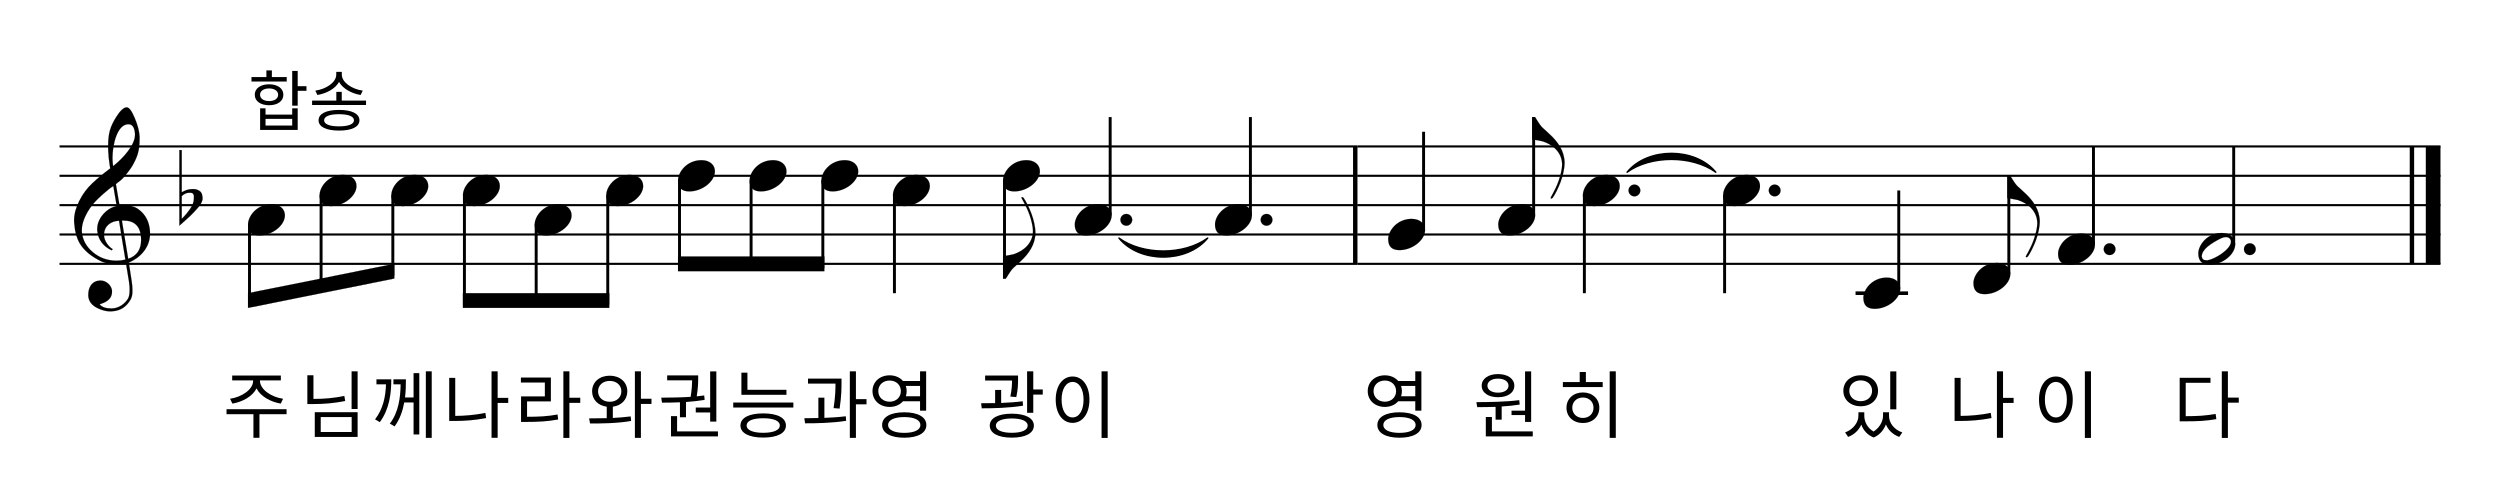
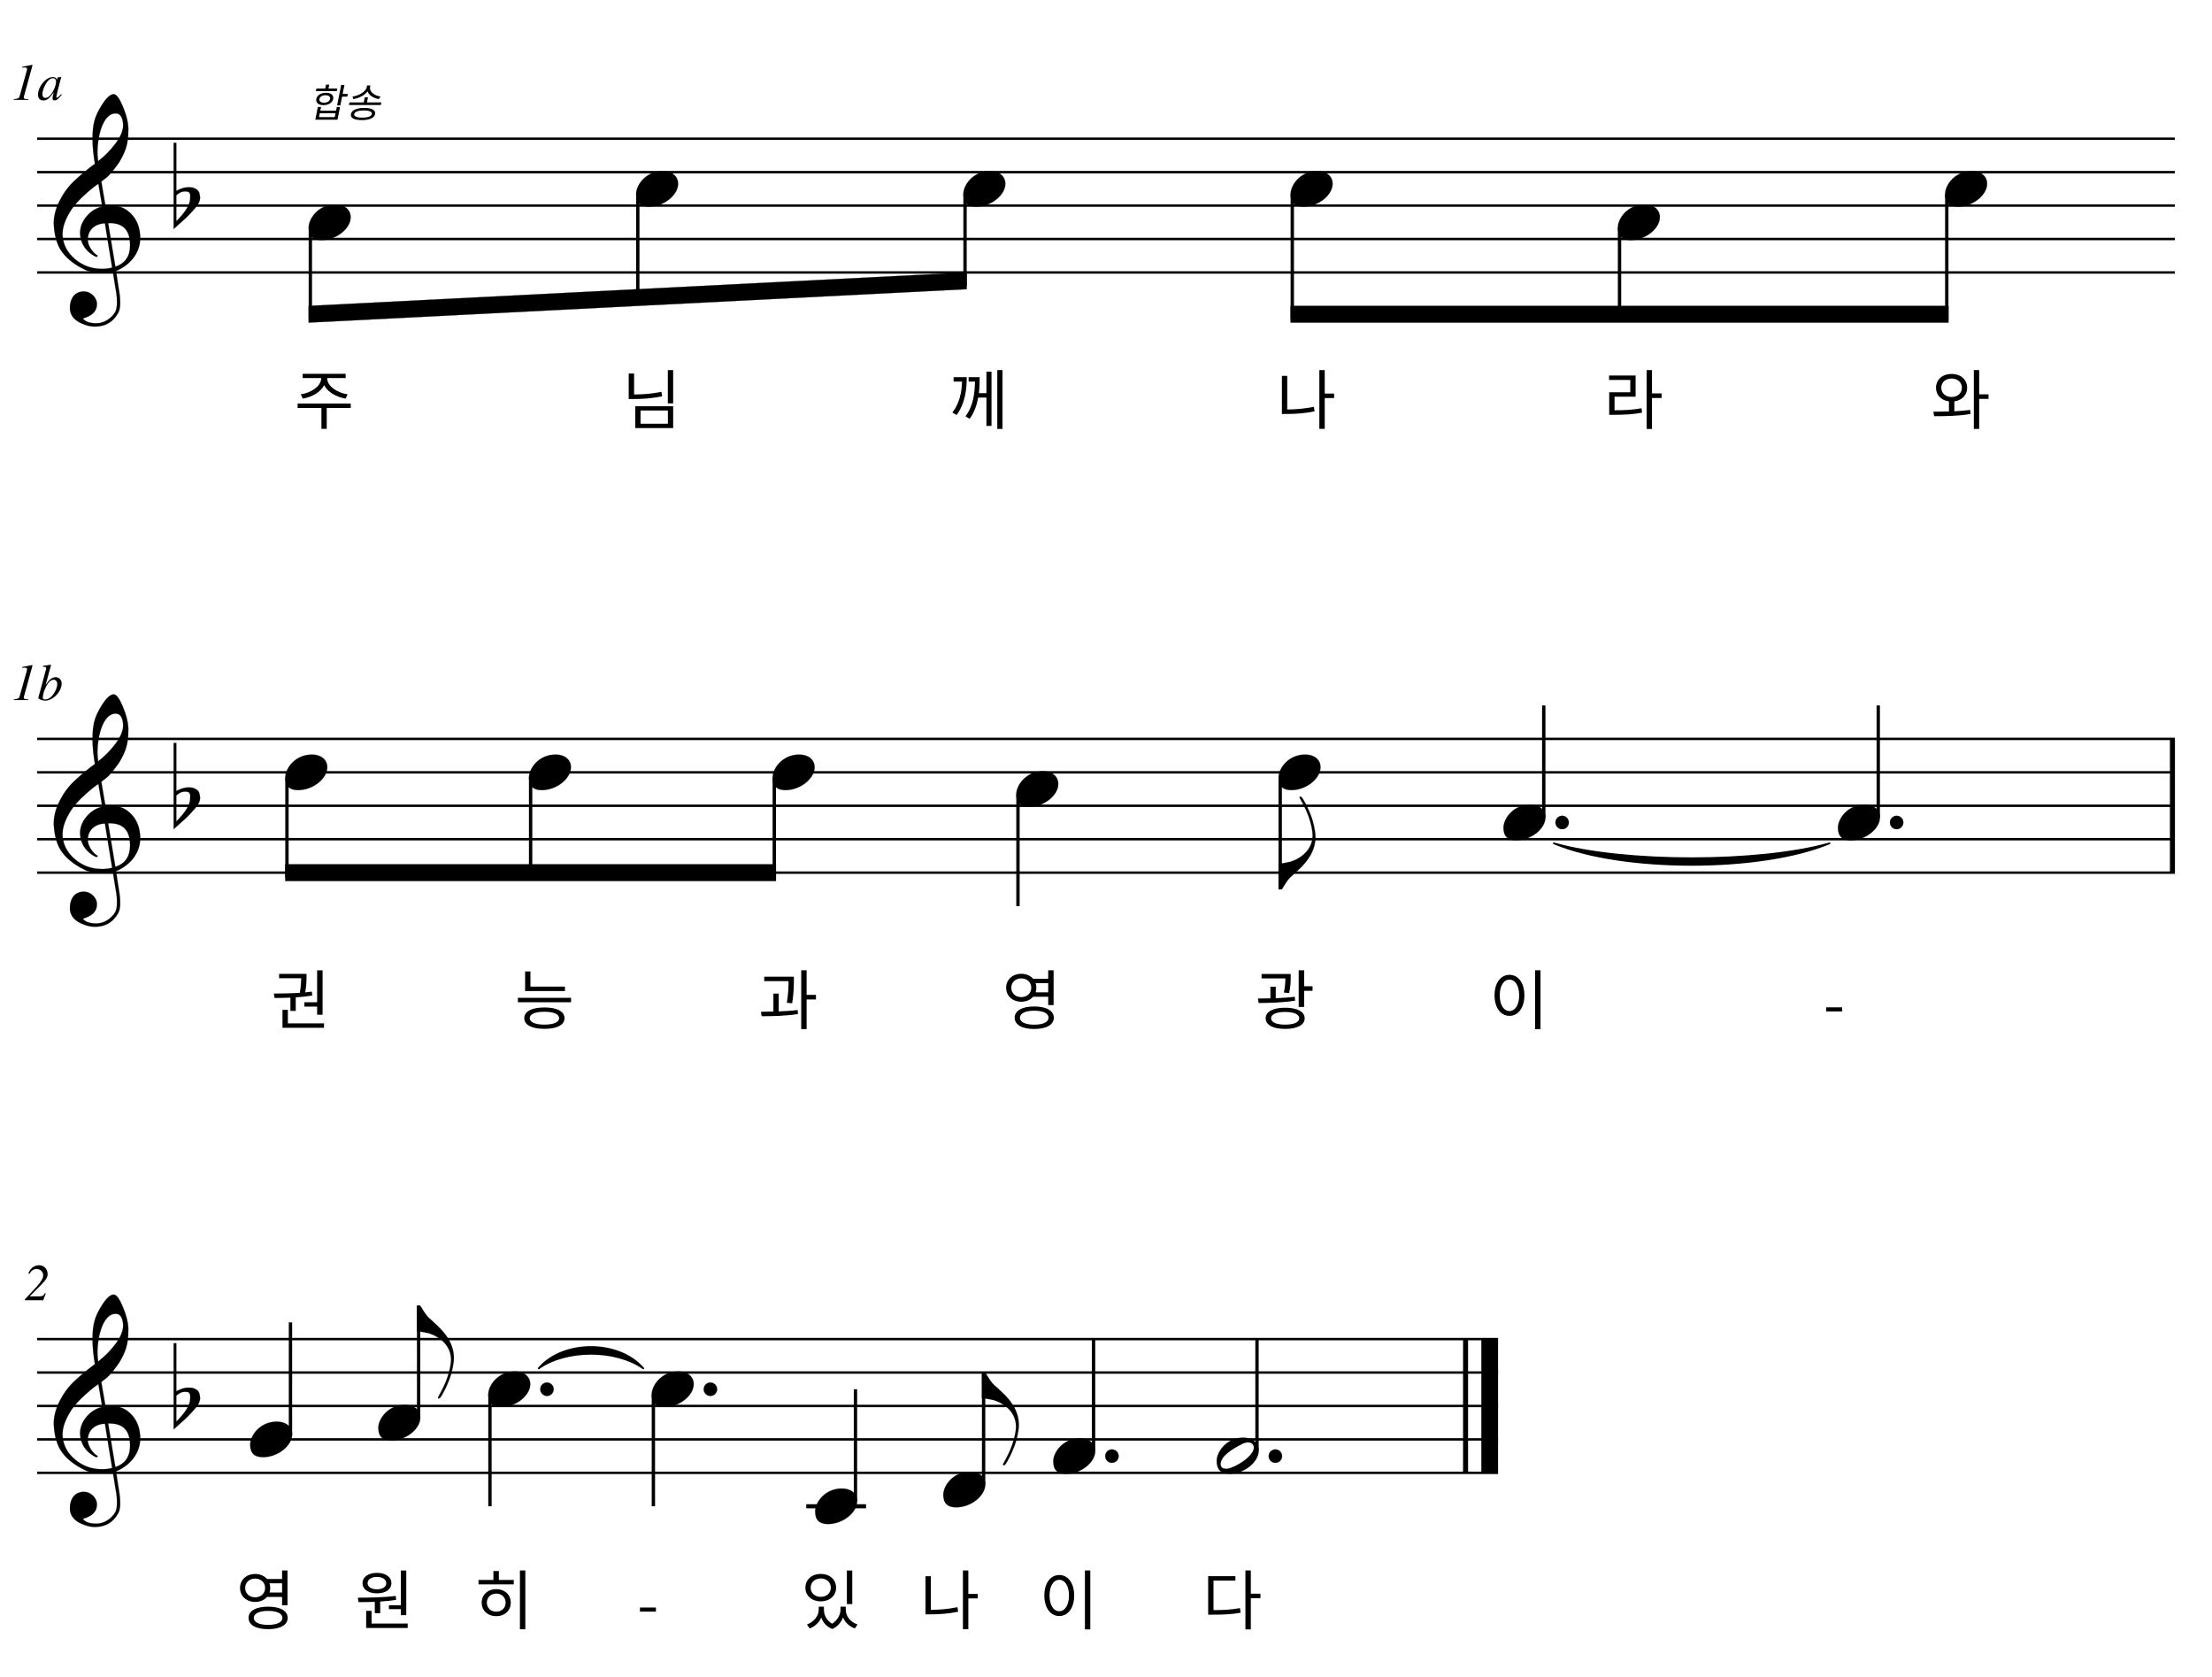
- <svg xmlns="http://www.w3.org/2000/svg" width="595.276" height="119.569" viewBox="0 0 595.276 119.569">
-   <g transform="translate(8.328598 8.328598) scale(0.6872852)">
-     <g transform="translate(0 8.503937) translate(8.503937 -0.3954642) scale(0.05649489)">
-       <g class="system">
-         <g class="section systemMilestone" />
-         <g class="section systemMilestone" />
-         <g class="measure">
-           <g class="staff">
-             <path d="M0 540 L7959 540" stroke-width="13" stroke="black" />
-             <path d="M0 720 L7959 720" stroke-width="13" stroke="black" />
-             <path d="M0 900 L7959 900" stroke-width="13" stroke="black" />
-             <path d="M0 1080 L7959 1080" stroke-width="13" stroke="black" />
-             <path d="M0 1260 L7959 1260" stroke-width="13" stroke="black" />
-             <g class="clef">
-               <g transform="translate(90, 1080) scale(0.72, 0.72)">
-                 <g>
-                   <path transform="scale(1,-1)" d="M441 -245c-23 -4 -48 -6 -76 -6c-59 0 -102 7 -130 20c-88 42 -150 93 -187 154c-26 44 -43 103 -48 176c0 6 -1 13 -1 19c0 54 15 111 45 170c29 57 65 106 110 148s96 85 153 127c-3 16 -8 46 -13 92c-4 43 -5 73 -5 89c0 117 16 172 69 257c34 54 64 82 89 82 c21 0 43 -30 69 -92s39 -115 41 -159v-15c0 -109 -21 -162 -67 -241c-13 -20 -63 -90 -98 -118c-13 -9 -25 -19 -37 -29l31 -181c8 1 18 2 28 2c58 0 102 -12 133 -35c59 -43 92 -104 98 -184c1 -7 1 -15 1 -22c0 -123 -87 -209 -181 -248c8 -57 17 -110 25 -162 c5 -31 6 -58 6 -80c0 -30 -5 -53 -14 -70c-35 -64 -88 -99 -158 -103c-5 0 -11 -1 -16 -1c-37 0 -72 10 -108 27c-50 24 -77 59 -80 105v11c0 29 7 55 20 76c18 28 45 42 79 44h6c49 0 93 -42 97 -87v-9c0 -51 -34 -86 -105 -106c17 -24 51 -36 102 -36c62 0 116 43 140 85 c9 16 13 41 13 74c0 20 -1 42 -5 67c-8 53 -18 106 -26 159zM461 939c-95 0 -135 -175 -135 -286c0 -24 2 -48 5 -71c50 39 92 82 127 128c40 53 60 100 60 140v8c-4 53 -22 81 -55 81h-2zM406 119l54 -326c73 25 110 78 110 161c0 7 0 15 -1 23c-7 95 -57 142 -151 142h-12 zM382 117c-72 -2 -128 -47 -128 -120v-7c2 -46 43 -99 75 -115c-3 -2 -7 -5 -10 -10c-70 33 -116 88 -123 172v11c0 68 44 126 88 159c23 17 49 29 78 36l-29 170c-21 -13 -52 -37 -92 -73c-50 -44 -86 -84 -109 -119c-45 -69 -67 -130 -67 -182v-13c5 -68 35 -127 93 -176 s125 -73 203 -73c25 0 50 3 75 9c-19 111 -36 221 -54 331z" stroke="black" />
-                 </g>
-               </g>
-             </g>
-             <g class="keySig">
-               <g class="keyAccid">
-                 <g transform="translate(735, 900) scale(0.72, 0.72)">
-                   <g>
-                     <path transform="scale(1,-1)" d="M20 110c32 16 54 27 93 27c26 0 35 -3 54 -13c13 -7 24 -20 27 -38l4 -25c0 -28 -16 -57 -45 -89c-23 -25 -39 -44 -65 -68l-88 -79v644h20v-359zM90 106c-32 0 -48 -10 -70 -29v-194c31 31 54 59 71 84c21 32 32 59 32 84c0 9 1 16 1 20c0 14 -3 21 -11 30l-8 3z" stroke="black" />
-                   </g>
-                 </g>
-               </g>
-             </g>
-             <g class="layer">
-               <g class="beam">
-                 <polygon points="1156,1530 2053,1350 2053,1260 1156,1440" stroke="black" />
-                 <g class="note">
-                   <g class="notehead">
-                     <g transform="translate(1156, 990) scale(0.72, 0.72)">
-                       <g>
-                         <path transform="scale(1,-1)" d="M0 -39c0 68 73 172 200 172c66 0 114 -37 114 -95c0 -84 -106 -171 -218 -171c-64 0 -96 30 -96 94z" stroke="black" />
-                       </g>
-                     </g>
-                   </g>
-                   <g class="stem">
-                     <path d="M1165 1018 L1165 1512" stroke-width="18" stroke="black" />
-                   </g>
-                   <g class="verse">
-                     <g class="syl">
-                       <text x="1066" y="2292" font-size="450.704px" font-family="Malgun" transform=" translate(-64.38968 0)">주</text>
-                     </g>
-                   </g>
-                 </g>
-                 <g class="note">
-                   <g class="notehead">
-                     <g transform="translate(1595, 810) scale(0.72, 0.72)">
-                       <g>
-                         <path transform="scale(1,-1)" d="M0 -39c0 68 73 172 200 172c66 0 114 -37 114 -95c0 -84 -106 -171 -218 -171c-64 0 -96 30 -96 94z" stroke="black" />
-                       </g>
-                     </g>
-                   </g>
-                   <g class="stem">
-                     <path d="M1604 838 L1604 1423" stroke-width="18" stroke="black" />
-                   </g>
-                   <g class="verse">
-                     <g class="syl">
-                       <text x="1505" y="2292" font-size="450.704px" font-family="Malgun" textLength="387.988" lengthAdjust="spacingAndGlyphs" transform=" translate(-33.01994 0)">님</text>
-                     </g>
-                   </g>
-                 </g>
-                 <g class="note">
-                   <g class="notehead">
-                     <g transform="translate(2035, 810) scale(0.72, 0.72)">
-                       <g>
-                         <path transform="scale(1,-1)" d="M0 -39c0 68 73 172 200 172c66 0 114 -37 114 -95c0 -84 -106 -171 -218 -171c-64 0 -96 30 -96 94z" stroke="black" />
-                       </g>
-                     </g>
-                   </g>
-                   <g class="stem">
-                     <path d="M2044 838 L2044 1332" stroke-width="18" stroke="black" />
-                   </g>
-                   <g class="verse">
-                     <g class="syl">
-                       <text x="1945" y="2292" font-size="450.704px" font-family="Malgun" textLength="387.988" lengthAdjust="spacingAndGlyphs" transform=" translate(-33.01985 0)">께</text>
-                     </g>
-                   </g>
-                 </g>
-               </g>
-               <g class="beam">
-                 <polygon points="2474,1530 3371,1530 3371,1440 2474,1440" stroke="black" />
-                 <g class="note">
-                   <g class="notehead">
-                     <g transform="translate(2474, 810) scale(0.72, 0.72)">
-                       <g>
-                         <path transform="scale(1,-1)" d="M0 -39c0 68 73 172 200 172c66 0 114 -37 114 -95c0 -84 -106 -171 -218 -171c-64 0 -96 30 -96 94z" stroke="black" />
-                       </g>
-                     </g>
-                   </g>
-                   <g class="stem">
-                     <path d="M2483 838 L2483 1512" stroke-width="18" stroke="black" />
-                   </g>
-                   <g class="verse">
-                     <g class="syl">
-                       <text x="2384" y="2292" font-size="450.704px" font-family="Malgun" textLength="387.988" lengthAdjust="spacingAndGlyphs" transform=" translate(-33.01994 0)">나</text>
-                     </g>
-                   </g>
-                 </g>
-                 <g class="note">
-                   <g class="notehead">
-                     <g transform="translate(2914, 990) scale(0.72, 0.72)">
-                       <g>
-                         <path transform="scale(1,-1)" d="M0 -39c0 68 73 172 200 172c66 0 114 -37 114 -95c0 -84 -106 -171 -218 -171c-64 0 -96 30 -96 94z" stroke="black" />
-                       </g>
-                     </g>
-                   </g>
-                   <g class="stem">
-                     <path d="M2923 1018 L2923 1512" stroke-width="18" stroke="black" />
-                   </g>
-                   <g class="verse">
-                     <g class="syl">
-                       <text x="2824" y="2292" font-size="450.704px" font-family="Malgun" textLength="387.988" lengthAdjust="spacingAndGlyphs" transform=" translate(-33.02005 0)">라</text>
-                     </g>
-                   </g>
-                 </g>
-                 <g class="note">
-                   <g class="notehead">
-                     <g transform="translate(3353, 810) scale(0.72, 0.72)">
-                       <g>
-                         <path transform="scale(1,-1)" d="M0 -39c0 68 73 172 200 172c66 0 114 -37 114 -95c0 -84 -106 -171 -218 -171c-64 0 -96 30 -96 94z" stroke="black" />
-                       </g>
-                     </g>
-                   </g>
-                   <g class="stem">
-                     <path d="M3362 838 L3362 1512" stroke-width="18" stroke="black" />
-                   </g>
-                   <g class="verse">
-                     <g class="syl">
-                       <text x="3263" y="2292" font-size="450.704px" font-family="Malgun" textLength="387.989" lengthAdjust="spacingAndGlyphs" transform=" translate(-33.02014 0)">와</text>
-                     </g>
-                   </g>
-                 </g>
-               </g>
-               <g class="beam">
-                 <polygon points="3793,1305 4690,1305 4690,1215 3793,1215" stroke="black" />
-                 <g class="note">
-                   <g class="notehead">
-                     <g transform="translate(3793, 720) scale(0.72, 0.72)">
-                       <g>
-                         <path transform="scale(1,-1)" d="M0 -39c0 68 73 172 200 172c66 0 114 -37 114 -95c0 -84 -106 -171 -218 -171c-64 0 -96 30 -96 94z" stroke="black" />
-                       </g>
-                     </g>
-                   </g>
-                   <g class="stem">
-                     <path d="M3802 748 L3802 1287" stroke-width="18" stroke="black" />
-                   </g>
-                   <g class="verse">
-                     <g class="syl">
-                       <text x="3703" y="2292" font-size="450.704px" font-family="Malgun" textLength="387.988" lengthAdjust="spacingAndGlyphs" transform=" translate(-33.01974 0)">권</text>
-                     </g>
-                   </g>
-                 </g>
-                 <g class="note">
-                   <g class="notehead">
-                     <g transform="translate(4232, 720) scale(0.72, 0.72)">
-                       <g>
-                         <path transform="scale(1,-1)" d="M0 -39c0 68 73 172 200 172c66 0 114 -37 114 -95c0 -84 -106 -171 -218 -171c-64 0 -96 30 -96 94z" stroke="black" />
-                       </g>
-                     </g>
-                   </g>
-                   <g class="stem">
-                     <path d="M4241 748 L4241 1287" stroke-width="18" stroke="black" />
-                   </g>
-                   <g class="verse">
-                     <g class="syl">
-                       <text x="4142" y="2292" font-size="450.704px" font-family="Malgun" textLength="387.989" lengthAdjust="spacingAndGlyphs" transform=" translate(-33.02034 0)">능</text>
-                     </g>
-                   </g>
-                 </g>
-                 <g class="note">
-                   <g class="notehead">
-                     <g transform="translate(4672, 720) scale(0.72, 0.72)">
-                       <g>
-                         <path transform="scale(1,-1)" d="M0 -39c0 68 73 172 200 172c66 0 114 -37 114 -95c0 -84 -106 -171 -218 -171c-64 0 -96 30 -96 94z" stroke="black" />
-                       </g>
-                     </g>
-                   </g>
-                   <g class="stem">
-                     <path d="M4681 748 L4681 1287" stroke-width="18" stroke="black" />
-                   </g>
-                   <g class="verse">
-                     <g class="syl">
-                       <text x="4582" y="2292" font-size="450.704px" font-family="Malgun" textLength="387.989" lengthAdjust="spacingAndGlyphs" transform=" translate(-33.02014 0)">과</text>
-                     </g>
-                   </g>
-                 </g>
-               </g>
-               <g class="note">
-                 <g class="notehead">
-                   <g transform="translate(5111, 810) scale(0.72, 0.72)">
-                     <g>
-                       <path transform="scale(1,-1)" d="M0 -39c0 68 73 172 200 172c66 0 114 -37 114 -95c0 -84 -106 -171 -218 -171c-64 0 -96 30 -96 94z" stroke="black" />
-                     </g>
-                   </g>
-                 </g>
-                 <g class="stem">
-                   <path d="M5120 838 L5120 1440" stroke-width="18" stroke="black" />
-                 </g>
-                 <g class="verse">
-                   <g class="syl">
-                     <text x="5021" y="2292" font-size="450.704px" font-family="Malgun" transform=" translate(-64.38968 0)">영</text>
-                   </g>
-                 </g>
-               </g>
-               <g class="note">
-                 <g class="notehead">
-                   <g transform="translate(5786, 720) scale(0.72, 0.72)">
-                     <g>
-                       <path transform="scale(1,-1)" d="M0 -39c0 68 73 172 200 172c66 0 114 -37 114 -95c0 -84 -106 -171 -218 -171c-64 0 -96 30 -96 94z" stroke="black" />
-                     </g>
-                   </g>
-                 </g>
-                 <g class="stem">
-                   <path d="M5795 748 L5795 1350" stroke-width="18" stroke="black" />
-                   <g class="flag">
-                     <g transform="translate(5786, 1350) scale(0.72, 0.72)">
-                       <g>
-                         <path transform="scale(1,-1)" d="M179 646c-4 8 -17 30 -18 33l-4 10c0 3 2 5 5 5s7 -2 13 -7c23 -33 46 -81 66 -132c22 -57 35 -125 35 -163c0 -104 -60 -183 -122 -241c-63 -59 -57 -53 -61 -56c-38 -34 -63 -95 -71 -95h-22v190c40 7 69 11 87 16c88 27 168 95 168 200c0 30 -12 89 -30 138 c-17 47 -31 73 -46 102z" stroke="black" />
-                       </g>
-                     </g>
-                   </g>
-                 </g>
-                 <g class="verse">
-                   <g class="syl">
-                     <text x="5696" y="2292" font-size="450.704px" font-family="Malgun" transform=" translate(-64.38968 0)">광</text>
-                   </g>
-                 </g>
-               </g>
-               <g class="note">
-                 <g class="notehead">
-                   <g transform="translate(6226, 990) scale(0.72, 0.72)">
-                     <g>
-                       <path transform="scale(1,-1)" d="M0 -39c0 68 73 172 200 172c66 0 114 -37 114 -95c0 -84 -106 -171 -218 -171c-64 0 -96 30 -96 94z" stroke="black" />
-                     </g>
-                   </g>
-                 </g>
-                 <g class="dots">
-                   <ellipse cx="6542" cy="990" rx="36" ry="36" stroke="black" />
-                 </g>
-                 <g class="stem">
-                   <path d="M6443 962 L6443 360" stroke-width="18" stroke="black" />
-                 </g>
-                 <g class="verse">
-                   <g class="syl">
-                     <text x="6136" y="2292" font-size="450.704px" font-family="Malgun" transform=" translate(-64.38968 0)">이</text>
-                   </g>
-                 </g>
-               </g>
-               <g class="note">
-                 <g class="notehead">
-                   <g transform="translate(7086, 990) scale(0.72, 0.72)">
-                     <g>
-                       <path transform="scale(1,-1)" d="M0 -39c0 68 73 172 200 172c66 0 114 -37 114 -95c0 -84 -106 -171 -218 -171c-64 0 -96 30 -96 94z" stroke="black" />
-                     </g>
-                   </g>
-                 </g>
-                 <g class="dots">
-                   <ellipse cx="7402" cy="990" rx="36" ry="36" stroke="black" />
-                 </g>
-                 <g class="stem">
-                   <path d="M7303 962 L7303 360" stroke-width="18" stroke="black" />
-                 </g>
-               </g>
-             </g>
-           </g>
-           <g class="dir">
-             <text x="1156" y="412" font-size="405px" font-family="Malgun">합송</text>
-           </g>
-           <g class="dir">
-             <text x="1156" y="540" font-size="405px" font-family="Malgun" />
-           </g>
-           <g class="tie">
-             <path d="M6497,1102 C6642,1208 6895,1208 7041,1102 C6914,1257 6623,1257 6497,1102" stroke-width="9" stroke-linecap="round" stroke-linejoin="round" stroke="black" />
-           </g>
-           <g class="barLine">
-             <path d="M7946 540 L7946 1260" stroke-width="27" stroke="black" />
-           </g>
+ <svg xmlns="http://www.w3.org/2000/svg" xmlns:xlink="http://www.w3.org/1999/xlink" width="595.276" height="451px" version="1.1" overflow="hidden" id="v6rzxn1">
+   <defs>
+     <g id="E050-v6rzxn1">
+       <path transform="scale(1,-1)" d="M441 -245c-23 -4 -48 -6 -76 -6c-59 0 -102 7 -130 20c-88 42 -150 93 -187 154c-26 44 -43 103 -48 176c0 6 -1 13 -1 19c0 54 15 111 45 170c29 57 65 106 110 148s96 85 153 127c-3 16 -8 46 -13 92c-4 43 -5 73 -5 89c0 117 16 172 69 257c34 54 64 82 89 82 c21 0 43 -30 69 -92s39 -115 41 -159v-15c0 -109 -21 -162 -67 -241c-13 -20 -63 -90 -98 -118c-13 -9 -25 -19 -37 -29l31 -181c8 1 18 2 28 2c58 0 102 -12 133 -35c59 -43 92 -104 98 -184c1 -7 1 -15 1 -22c0 -123 -87 -209 -181 -248c8 -57 17 -110 25 -162 c5 -31 6 -58 6 -80c0 -30 -5 -53 -14 -70c-35 -64 -88 -99 -158 -103c-5 0 -11 -1 -16 -1c-37 0 -72 10 -108 27c-50 24 -77 59 -80 105v11c0 29 7 55 20 76c18 28 45 42 79 44h6c49 0 93 -42 97 -87v-9c0 -51 -34 -86 -105 -106c17 -24 51 -36 102 -36c62 0 116 43 140 85 c9 16 13 41 13 74c0 20 -1 42 -5 67c-8 53 -18 106 -26 159zM461 939c-95 0 -135 -175 -135 -286c0 -24 2 -48 5 -71c50 39 92 82 127 128c40 53 60 100 60 140v8c-4 53 -22 81 -55 81h-2zM406 119l54 -326c73 25 110 78 110 161c0 7 0 15 -1 23c-7 95 -57 142 -151 142h-12 zM382 117c-72 -2 -128 -47 -128 -120v-7c2 -46 43 -99 75 -115c-3 -2 -7 -5 -10 -10c-70 33 -116 88 -123 172v11c0 68 44 126 88 159c23 17 49 29 78 36l-29 170c-21 -13 -52 -37 -92 -73c-50 -44 -86 -84 -109 -119c-45 -69 -67 -130 -67 -182v-13c5 -68 35 -127 93 -176 s125 -73 203 -73c25 0 50 3 75 9c-19 111 -36 221 -54 331z" />
+     </g>
+     <g id="E260-v6rzxn1">
+       <path transform="scale(1,-1)" d="M20 110c32 16 54 27 93 27c26 0 35 -3 54 -13c13 -7 24 -20 27 -38l4 -25c0 -28 -16 -57 -45 -89c-23 -25 -39 -44 -65 -68l-88 -79v644h20v-359zM90 106c-32 0 -48 -10 -70 -29v-194c31 31 54 59 71 84c21 32 32 59 32 84c0 9 1 16 1 20c0 14 -3 21 -11 30l-8 3z" />
+     </g>
+     <g id="E0A4-v6rzxn1">
+       <path transform="scale(1,-1)" d="M0 -39c0 68 73 172 200 172c66 0 114 -37 114 -95c0 -84 -106 -171 -218 -171c-64 0 -96 30 -96 94z" />
+     </g>
+     <g id="E241-v6rzxn1">
+       <path transform="scale(1,-1)" d="M179 646c-4 8 -17 30 -18 33l-4 10c0 3 2 5 5 5s7 -2 13 -7c23 -33 46 -81 66 -132c22 -57 35 -125 35 -163c0 -104 -60 -183 -122 -241c-63 -59 -57 -53 -61 -56c-38 -34 -63 -95 -71 -95h-22v190c40 7 69 11 87 16c88 27 168 95 168 200c0 30 -12 89 -30 138 c-17 47 -31 73 -46 102z" />
+     </g>
+     <g id="E240-v6rzxn1">
+       <path transform="scale(1,-1)" d="M179 -646c15 29 29 55 46 102c18 49 30 108 30 138c0 105 -80 173 -168 200c-18 5 -47 9 -87 16v190h22c8 0 33 -61 71 -95c4 -3 -2 3 61 -56c62 -58 122 -137 122 -241c0 -38 -13 -106 -35 -163c-20 -51 -43 -99 -66 -132c-6 -5 -10 -7 -13 -7s-5 2 -5 5l4 10 c1 3 14 25 18 33z" />
+     </g>
+     <g id="E0A3-v6rzxn1">
+       <path transform="scale(1,-1)" d="M278 64c0 22 -17 39 -43 39c-12 0 -26 -3 -41 -10c-85 -43 -165 -94 -165 -156c5 -25 15 -32 49 -32c67 11 200 95 200 159zM0 -36c0 68 73 174 200 174c66 0 114 -39 114 -97c0 -84 -106 -173 -218 -173c-64 0 -96 32 -96 96z" />
+     </g>
+   </defs>
+   <style type="text/css">#v6rzxn1 g.ending, #v6rzxn1 g.fing, #v6rzxn1 g.reh, #v6rzxn1 g.tempo {font-weight:bold;}#v6rzxn1 g.dir, #v6rzxn1 g.dynam, #v6rzxn1 g.mNum {font-style:italic;}#v6rzxn1 g.label {font-weight:normal;}#v6rzxn1 ellipse, #v6rzxn1 path, #v6rzxn1 polygon, #v6rzxn1 polyline, #v6rzxn1 rect {stroke:currentColor}#v6rzxn1 g.cursor {fill:dodgerblue; color:dodgerblue;}#v6rzxn1 g.cursor.chord {fill:limegreen; color:limegreen;}</style>
+   <svg class="definition-scale" color="black" font-family="Times, serif" viewBox="0 0 11910 9010">
+     <g class="page-margin" transform="translate(200, 200)">
+       <g id="f110for5" class="mdiv pageMilestone" />
+       <g id="gkpdxel" class="score pageMilestone" />
+       <g id="zc3dhaw" class="system">
+         <g id="i1qac7l3" class="section systemMilestone" />
+         <g id="j11p1bt0" class="pb" />
+         <g id="wopnqvs" class="section systemMilestone" />
+         <g id="w932doa" class="measure">
+           <g id="jcwzynd" class="mNum autogenerated">
+             <text y="331" text-anchor="middle" font-size="0px">
+               <tspan id="k1q0m2cd" class="text">
+                 <tspan font-size="279px">1a</tspan>
+               </tspan>
+             </text>
+           </g>
+           <g id="fllo2ed" class="staff">
+             <path d="M0 540 L11510 540" stroke-width="13" />
+             <path d="M0 720 L11510 720" stroke-width="13" />
+             <path d="M0 900 L11510 900" stroke-width="13" />
+             <path d="M0 1080 L11510 1080" stroke-width="13" />
+             <path d="M0 1260 L11510 1260" stroke-width="13" />
+             <g id="pxomcn8" class="clef">
+               <use xlink:href="#E050-v6rzxn1" transform="translate(90, 1080) scale(0.72, 0.72)" />
+             </g>
+             <g id="qa1k57b" class="keySig">
+               <g id="r1drs53x" class="keyAccid">
+                 <use xlink:href="#E260-v6rzxn1" transform="translate(735, 900) scale(0.72, 0.72)" />
+               </g>
+             </g>
+             <g id="k1ixc4me" class="layer">
+               <g id="l62u94p" class="beam">
+                 <polygon points="1462,1530 5005,1350 5005,1260 1462,1440" />
+                 <g id="m1ydvcf6" class="note">
+                   <g class="notehead">
+                     <use xlink:href="#E0A4-v6rzxn1" transform="translate(1462, 990) scale(0.72, 0.72)" />
+                   </g>
+                   <g id="sub7sx" class="stem">
+                     <path d="M1471 1018 L1471 1512" stroke-width="18" />
+                   </g>
+                   <g id="nuylk19" class="verse">
+                     <g id="o1t1vr5w" class="syl">
+                       <text x="1385" y="2075" font-size="0px">
+                         <tspan id="pvs6ogf" class="text">
+                           <tspan font-size="349.982px">주</tspan>
+                         </tspan>
+                       </text>
+                     </g>
+                   </g>
+                 </g>
+                 <g id="qkzpi8o" class="note">
+                   <g class="notehead">
+                     <use xlink:href="#E0A4-v6rzxn1" transform="translate(3225, 810) scale(0.72, 0.72)" />
+                   </g>
+                   <g id="tnu5wpd" class="stem">
+                     <path d="M3234 838 L3234 1422" stroke-width="18" />
+                   </g>
+                   <g id="r1jg9fv0" class="verse">
+                     <g id="sn6yyzq" class="syl">
+                       <text x="3148" y="2075" font-size="0px">
+                         <tspan id="t1g54ksa" class="text">
+                           <tspan font-size="349.982px">님</tspan>
+                         </tspan>
+                       </text>
+                     </g>
+                   </g>
+                 </g>
+                 <g id="une654m" class="note">
+                   <g class="notehead">
+                     <use xlink:href="#E0A4-v6rzxn1" transform="translate(4987, 810) scale(0.72, 0.72)" />
+                   </g>
+                   <g id="ujsykam" class="stem">
+                     <path d="M4996 838 L4996 1332" stroke-width="18" />
+                   </g>
+                   <g id="vrt3iao" class="verse">
+                     <g id="wiel9sr" class="syl">
+                       <text x="4910" y="2075" font-size="0px">
+                         <tspan id="x1rhyv1e" class="text">
+                           <tspan font-size="349.982px">께</tspan>
+                         </tspan>
+                       </text>
+                     </g>
+                   </g>
+                 </g>
+               </g>
+               <g id="yhnmmqw" class="beam">
+                 <polygon points="6749,1530 10291,1530 10291,1440 6749,1440" />
+                 <g id="z16lq3bg" class="note">
+                   <g class="notehead">
+                     <use xlink:href="#E0A4-v6rzxn1" transform="translate(6749, 810) scale(0.72, 0.72)" />
+                   </g>
+                   <g id="v1nndwfn" class="stem">
+                     <path d="M6758 838 L6758 1512" stroke-width="18" />
+                   </g>
+                   <g id="abm7kta" class="verse">
+                     <g id="bgwoniw" class="syl">
+                       <text x="6672" y="2075" font-size="0px">
+                         <tspan id="c109iw3n" class="text">
+                           <tspan font-size="349.982px">나</tspan>
+                         </tspan>
+                       </text>
+                     </g>
+                   </g>
+                 </g>
+                 <g id="du2cqp5" class="note">
+                   <g class="notehead">
+                     <use xlink:href="#E0A4-v6rzxn1" transform="translate(8511, 990) scale(0.72, 0.72)" />
+                   </g>
+                   <g id="w1njg0y1" class="stem">
+                     <path d="M8520 1018 L8520 1512" stroke-width="18" />
+                   </g>
+                   <g id="e1nzmewx" class="verse">
+                     <g id="ftvdnbt" class="syl">
+                       <text x="8434" y="2075" font-size="0px">
+                         <tspan id="g1ln7109" class="text">
+                           <tspan font-size="349.982px">라</tspan>
+                         </tspan>
+                       </text>
+                     </g>
+                   </g>
+                 </g>
+                 <g id="h14579x2" class="note">
+                   <g class="notehead">
+                     <use xlink:href="#E0A4-v6rzxn1" transform="translate(10273, 810) scale(0.72, 0.72)" />
+                   </g>
+                   <g id="xyupicr" class="stem">
+                     <path d="M10282 838 L10282 1512" stroke-width="18" />
+                   </g>
+                   <g id="iw8sg4q" class="verse">
+                     <g id="jrsvw64" class="syl">
+                       <text x="10196" y="2075" font-size="0px">
+                         <tspan id="k1v1pk3b" class="text">
+                           <tspan font-size="349.982px">와</tspan>
+                         </tspan>
+                       </text>
+                     </g>
+                   </g>
+                 </g>
+               </g>
+             </g>
+           </g>
+           <g id="gzqwl4l" class="dir">
+             <text x="1462" y="424" font-size="0px">
+               <tspan id="homdg5y" class="text">
+                 <tspan font-size="209.989px">합송</tspan>
+               </tspan>
+             </text>
+           </g>
+           <g id="i97xox7" class="dir">
+             <text x="1462" y="540" font-size="0px">
+               <tspan id="j1t1uydi" class="rend" />
+             </text>
+           </g>
+           <g id="e9xdd1c" class="barLine" />
        </g>
-         <g class="measure">
-           <g class="staff">
-             <path d="M7959 540 L14601 540" stroke-width="13" stroke="black" />
-             <path d="M7959 720 L14601 720" stroke-width="13" stroke="black" />
-             <path d="M7959 900 L14601 900" stroke-width="13" stroke="black" />
-             <path d="M7959 1080 L14601 1080" stroke-width="13" stroke="black" />
-             <path d="M7959 1260 L14601 1260" stroke-width="13" stroke="black" />
+       </g>
+       <g id="c1jbae6z" class="system">
+         <g id="voe1zkg" class="sb" />
+         <g id="l1kagj2d" class="measure">
+           <g id="lmk1s7c" class="mNum autogenerated">
+             <text y="3562" text-anchor="middle" font-size="0px">
+               <tspan id="m105leax" class="text">
+                 <tspan font-size="279px">1b</tspan>
+               </tspan>
+             </text>
+           </g>
+           <g id="u19pvn4e" class="staff">
+             <path d="M0 3771 L11510 3771" stroke-width="13" />
+             <path d="M0 3951 L11510 3951" stroke-width="13" />
+             <path d="M0 4131 L11510 4131" stroke-width="13" />
+             <path d="M0 4311 L11510 4311" stroke-width="13" />
+             <path d="M0 4491 L11510 4491" stroke-width="13" />
+             <g id="weh2ekj" class="clef">
+               <use xlink:href="#E050-v6rzxn1" transform="translate(90, 4311) scale(0.72, 0.72)" />
+             </g>
+             <g id="x1grz48u" class="keySig">
+               <g id="y14wxhi" class="keyAccid">
+                 <use xlink:href="#E260-v6rzxn1" transform="translate(735, 4131) scale(0.72, 0.72)" />
+               </g>
+             </g>
+             <g id="w1rfqgih" class="layer">
+               <g id="x1yauq2l" class="beam">
+                 <polygon points="1336,4536 3978,4536 3978,4446 1336,4446" />
+                 <g id="y1iyvbvd" class="note">
+                   <g class="notehead">
+                     <use xlink:href="#E0A4-v6rzxn1" transform="translate(1336, 3951) scale(0.72, 0.72)" />
+                   </g>
+                   <g id="y4oe2nf" class="stem">
+                     <path d="M1345 3979 L1345 4518" stroke-width="18" />
+                   </g>
+                   <g id="z1m0pzgm" class="verse">
+                     <g id="a1gg4fgj" class="syl">
+                       <text x="1259" y="5306" font-size="0px">
+                         <tspan id="b11hj987" class="text">
+                           <tspan font-size="349.982px">권</tspan>
+                         </tspan>
+                       </text>
+                     </g>
+                   </g>
+                 </g>
+                 <g id="c1irk2oj" class="note">
+                   <g class="notehead">
+                     <use xlink:href="#E0A4-v6rzxn1" transform="translate(2648, 3951) scale(0.72, 0.72)" />
+                   </g>
+                   <g id="z50mh9z" class="stem">
+                     <path d="M2657 3979 L2657 4518" stroke-width="18" />
+                   </g>
+                   <g id="d1y0mcbo" class="verse">
+                     <g id="e1u6tmdq" class="syl">
+                       <text x="2571" y="5306" font-size="0px">
+                         <tspan id="f1a33kzv" class="text">
+                           <tspan font-size="349.982px">능</tspan>
+                         </tspan>
+                       </text>
+                     </g>
+                   </g>
+                 </g>
+                 <g id="g7d5inj" class="note">
+                   <g class="notehead">
+                     <use xlink:href="#E0A4-v6rzxn1" transform="translate(3960, 3951) scale(0.72, 0.72)" />
+                   </g>
+                   <g id="a1b7iev8" class="stem">
+                     <path d="M3969 3979 L3969 4518" stroke-width="18" />
+                   </g>
+                   <g id="h1qysfyp" class="verse">
+                     <g id="i1xrxmh2" class="syl">
+                       <text x="3883" y="5306" font-size="0px">
+                         <tspan id="j1v82ld2" class="text">
+                           <tspan font-size="349.982px">과</tspan>
+                         </tspan>
+                       </text>
+                     </g>
+                   </g>
+                 </g>
+               </g>
+               <g id="k1pmbgs3" class="note">
+                 <g class="notehead">
+                   <use xlink:href="#E0A4-v6rzxn1" transform="translate(5272, 4041) scale(0.72, 0.72)" />
+                 </g>
+                 <g id="b18iybs4" class="stem">
+                   <path d="M5281 4069 L5281 4671" stroke-width="18" />
+                 </g>
+                 <g id="l1yz5x3f" class="verse">
+                   <g id="m1p8tw2h" class="syl">
+                     <text x="5195" y="5306" font-size="0px">
+                       <tspan id="n1qart9f" class="text">
+                         <tspan font-size="349.982px">영</tspan>
+                       </tspan>
+                     </text>
+                   </g>
+                 </g>
+               </g>
+               <g id="oirg9l8" class="note">
+                 <g class="notehead">
+                   <use xlink:href="#E0A4-v6rzxn1" transform="translate(6684, 3951) scale(0.72, 0.72)" />
+                 </g>
+                 <g id="c13gaf3p" class="stem">
+                   <path d="M6693 3979 L6693 4581" stroke-width="18" />
+                   <g id="d1c49kwd" class="flag">
+                     <use xlink:href="#E241-v6rzxn1" transform="translate(6684, 4581) scale(0.72, 0.72)" />
+                   </g>
+                 </g>
+                 <g id="pd0pyc7" class="verse">
+                   <g id="q1qux1r7" class="syl">
+                     <text x="6558" y="5306" font-size="0px">
+                       <tspan id="r1yexhi1" class="text">
+                         <tspan font-size="349.982px">광</tspan>
+                       </tspan>
+                     </text>
+                   </g>
+                 </g>
+               </g>
+               <g id="s1wkl5oq" class="note">
+                 <g class="notehead">
+                   <use xlink:href="#E0A4-v6rzxn1" transform="translate(7895, 4221) scale(0.72, 0.72)" />
+                 </g>
+                 <g id="f12av0gy" class="dots">
+                   <ellipse cx="8211" cy="4221" rx="36" ry="36" />
+                 </g>
+                 <g id="e1dm0tk3" class="stem">
+                   <path d="M8112 4193 L8112 3591" stroke-width="18" />
+                 </g>
+                 <g id="ty3l393" class="verse">
+                   <g id="u1gl2f9c" class="syl">
+                     <text x="7818" y="5306" font-size="0px">
+                       <tspan id="vblurw9" class="text">
+                         <tspan font-size="349.982px">이</tspan>
+                       </tspan>
+                     </text>
+                   </g>
+                 </g>
+               </g>
+               <g id="x1iox129" class="note">
+                 <g class="notehead">
+                   <use xlink:href="#E0A4-v6rzxn1" transform="translate(9696, 4221) scale(0.72, 0.72)" />
+                 </g>
+                 <g id="h1srafmo" class="dots">
+                   <ellipse cx="10012" cy="4221" rx="36" ry="36" />
+                 </g>
+                 <g id="gilifl5" class="stem">
+                   <path d="M9913 4193 L9913 3591" stroke-width="18" />
+                 </g>
+                 <g id="y5w8g2h" class="verse">
+                   <g id="z1dkxdkq" class="syl">
+                     <text x="9619" y="5306" font-size="0px">
+                       <tspan id="a1kl81xz" class="text">
+                         <tspan font-size="349.982px">-</tspan>
+                       </tspan>
+                     </text>
+                   </g>
+                 </g>
+               </g>
+             </g>
+           </g>
+           <g id="w1rdbaex" class="tie">
+             <path d="M8166,4333 C8541,4440 9274,4440 9651,4333 C9283,4488 8532,4488 8166,4333" stroke-width="9" stroke-linecap="round" stroke-linejoin="round" />
+           </g>
+           <g id="ttk4lwv" class="barLine">
+             <path d="M11497 3771 L11497 4491" stroke-width="27" />
+           </g>
+         </g>
+       </g>
+       <g id="f10yhgzr" class="system">
+         <g id="l15xtt8o" class="sb" />
+         <g id="b1eus7v7" class="measure">
+           <g id="n10dcxc6" class="mNum autogenerated">
+             <text y="6793" text-anchor="middle" font-size="0px">
+               <tspan id="oja5rt6" class="text">
+                 <tspan font-size="279px">2</tspan>
+               </tspan>
+             </text>
+           </g>
+           <g id="k1xjz2mh" class="staff">
+             <path d="M0 7002 L7866 7002" stroke-width="13" />
+             <path d="M0 7182 L7866 7182" stroke-width="13" />
+             <path d="M0 7362 L7866 7362" stroke-width="13" />
+             <path d="M0 7542 L7866 7542" stroke-width="13" />
+             <path d="M0 7722 L7866 7722" stroke-width="13" />
+             <g id="d1covxsp" class="clef">
+               <use xlink:href="#E050-v6rzxn1" transform="translate(90, 7542) scale(0.72, 0.72)" />
+             </g>
+             <g id="e34ggxc" class="keySig">
+               <g id="f19dmm10" class="keyAccid">
+                 <use xlink:href="#E260-v6rzxn1" transform="translate(735, 7362) scale(0.72, 0.72)" />
+               </g>
+             </g>
            <g class="ledgerLines below">
-               <path d="M11014 1440 L11336 1440" stroke-width="22" stroke="black" />
-             </g>
-             <g class="layer">
-               <g class="note">
-                 <g class="notehead">
-                   <g transform="translate(8148, 1080) scale(0.72, 0.72)">
-                     <g>
-                       <path transform="scale(1,-1)" d="M0 -39c0 68 73 172 200 172c66 0 114 -37 114 -95c0 -84 -106 -171 -218 -171c-64 0 -96 30 -96 94z" stroke="black" />
-                     </g>
-                   </g>
-                 </g>
-                 <g class="stem">
-                   <path d="M8365 1052 L8365 450" stroke-width="18" stroke="black" />
-                 </g>
-                 <g class="verse">
-                   <g class="syl">
-                     <text x="8058" y="2292" font-size="450.704px" font-family="Malgun" transform=" translate(-64.38968 0)">영</text>
-                   </g>
-                 </g>
-               </g>
-               <g class="note">
-                 <g class="notehead">
-                   <g transform="translate(8823, 990) scale(0.72, 0.72)">
-                     <g>
-                       <path transform="scale(1,-1)" d="M0 -39c0 68 73 172 200 172c66 0 114 -37 114 -95c0 -84 -106 -171 -218 -171c-64 0 -96 30 -96 94z" stroke="black" />
-                     </g>
-                   </g>
-                 </g>
-                 <g class="stem">
-                   <path d="M9040 962 L9040 360" stroke-width="18" stroke="black" />
-                   <g class="flag">
-                     <g transform="translate(9031, 360) scale(0.72, 0.72)">
-                       <g>
-                         <path transform="scale(1,-1)" d="M179 -646c15 29 29 55 46 102c18 49 30 108 30 138c0 105 -80 173 -168 200c-18 5 -47 9 -87 16v190h22c8 0 33 -61 71 -95c4 -3 -2 3 61 -56c62 -58 122 -137 122 -241c0 -38 -13 -106 -35 -163c-20 -51 -43 -99 -66 -132c-6 -5 -10 -7 -13 -7s-5 2 -5 5l4 10 c1 3 14 25 18 33z" stroke="black" />
-                       </g>
-                     </g>
-                   </g>
-                 </g>
-                 <g class="verse">
-                   <g class="syl">
-                     <text x="8733" y="2292" font-size="450.704px" font-family="Malgun" transform=" translate(-64.38968 0)">원</text>
-                   </g>
-                 </g>
-               </g>
-               <g class="note">
-                 <g class="notehead">
-                   <g transform="translate(9342, 810) scale(0.72, 0.72)">
-                     <g>
-                       <path transform="scale(1,-1)" d="M0 -39c0 68 73 172 200 172c66 0 114 -37 114 -95c0 -84 -106 -171 -218 -171c-64 0 -96 30 -96 94z" stroke="black" />
-                     </g>
-                   </g>
-                 </g>
-                 <g class="dots">
-                   <ellipse cx="9658" cy="810" rx="36" ry="36" stroke="black" />
-                 </g>
-                 <g class="stem">
-                   <path d="M9351 838 L9351 1440" stroke-width="18" stroke="black" />
-                 </g>
-                 <g class="verse">
-                   <g class="syl">
-                     <text x="9252" y="2292" font-size="450.704px" font-family="Malgun" transform=" translate(-64.38968 0)">히</text>
-                   </g>
-                 </g>
-               </g>
-               <g class="note">
-                 <g class="notehead">
-                   <g transform="translate(10202, 810) scale(0.72, 0.72)">
-                     <g>
-                       <path transform="scale(1,-1)" d="M0 -39c0 68 73 172 200 172c66 0 114 -37 114 -95c0 -84 -106 -171 -218 -171c-64 0 -96 30 -96 94z" stroke="black" />
-                     </g>
-                   </g>
-                 </g>
-                 <g class="dots">
-                   <ellipse cx="10518" cy="810" rx="36" ry="36" stroke="black" />
-                 </g>
-                 <g class="stem">
-                   <path d="M10211 838 L10211 1440" stroke-width="18" stroke="black" />
-                 </g>
-               </g>
-               <g class="note">
-                 <g class="notehead">
-                   <g transform="translate(11062, 1440) scale(0.72, 0.72)">
-                     <g>
-                       <path transform="scale(1,-1)" d="M0 -39c0 68 73 172 200 172c66 0 114 -37 114 -95c0 -84 -106 -171 -218 -171c-64 0 -96 30 -96 94z" stroke="black" />
-                     </g>
-                   </g>
-                 </g>
-                 <g class="stem">
-                   <path d="M11279 1412 L11279 810" stroke-width="18" stroke="black" />
-                 </g>
-                 <g class="verse">
-                   <g class="syl">
-                     <text x="10972" y="2292" font-size="450.704px" font-family="Malgun" transform=" translate(-64.38968 0)">있</text>
-                   </g>
-                 </g>
-               </g>
-               <g class="note">
-                 <g class="notehead">
-                   <g transform="translate(11737, 1350) scale(0.72, 0.72)">
-                     <g>
-                       <path transform="scale(1,-1)" d="M0 -39c0 68 73 172 200 172c66 0 114 -37 114 -95c0 -84 -106 -171 -218 -171c-64 0 -96 30 -96 94z" stroke="black" />
-                     </g>
-                   </g>
-                 </g>
-                 <g class="stem">
-                   <path d="M11954 1322 L11954 720" stroke-width="18" stroke="black" />
-                   <g class="flag">
-                     <g transform="translate(11945, 720) scale(0.72, 0.72)">
-                       <g>
-                         <path transform="scale(1,-1)" d="M179 -646c15 29 29 55 46 102c18 49 30 108 30 138c0 105 -80 173 -168 200c-18 5 -47 9 -87 16v190h22c8 0 33 -61 71 -95c4 -3 -2 3 61 -56c62 -58 122 -137 122 -241c0 -38 -13 -106 -35 -163c-20 -51 -43 -99 -66 -132c-6 -5 -10 -7 -13 -7s-5 2 -5 5l4 10 c1 3 14 25 18 33z" stroke="black" />
-                       </g>
-                     </g>
-                   </g>
-                 </g>
-                 <g class="verse">
-                   <g class="syl">
-                     <text x="11647" y="2292" font-size="450.704px" font-family="Malgun" transform=" translate(-64.38968 0)">나</text>
-                   </g>
-                 </g>
-               </g>
-               <g class="note">
-                 <g class="notehead">
-                   <g transform="translate(12256, 1170) scale(0.72, 0.72)">
-                     <g>
-                       <path transform="scale(1,-1)" d="M0 -39c0 68 73 172 200 172c66 0 114 -37 114 -95c0 -84 -106 -171 -218 -171c-64 0 -96 30 -96 94z" stroke="black" />
-                     </g>
-                   </g>
-                 </g>
-                 <g class="dots">
-                   <ellipse cx="12572" cy="1170" rx="36" ry="36" stroke="black" />
-                 </g>
-                 <g class="stem">
-                   <path d="M12473 1142 L12473 540" stroke-width="18" stroke="black" />
-                 </g>
-                 <g class="verse">
-                   <g class="syl">
-                     <text x="12166" y="2292" font-size="450.704px" font-family="Malgun" transform=" translate(-64.38968 0)">이</text>
-                   </g>
-                 </g>
-               </g>
-               <g class="note">
-                 <g class="notehead">
-                   <g transform="translate(13116, 1170) scale(0.72, 0.72)">
-                     <g>
-                       <path transform="scale(1,-1)" d="M278 64c0 22 -17 39 -43 39c-12 0 -26 -3 -41 -10c-85 -43 -165 -94 -165 -156c5 -25 15 -32 49 -32c67 11 200 95 200 159zM0 -36c0 68 73 174 200 174c66 0 114 -39 114 -97c0 -84 -106 -173 -218 -173c-64 0 -96 32 -96 96z" stroke="black" />
-                     </g>
-                   </g>
-                 </g>
-                 <g class="dots">
-                   <ellipse cx="13432" cy="1170" rx="36" ry="36" stroke="black" />
-                 </g>
-                 <g class="stem">
-                   <path d="M13333 1142 L13333 540" stroke-width="18" stroke="black" />
-                 </g>
-                 <g class="verse">
-                   <g class="syl">
-                     <text x="13026" y="2292" font-size="450.704px" font-family="Malgun" transform=" translate(-64.38968 0)">다</text>
-                   </g>
-                 </g>
-               </g>
-             </g>
-           </g>
-           <g class="dir">
-             <text x="8148" y="540" font-size="405px" font-family="Malgun" />
-           </g>
-           <g class="tie">
-             <path d="M9613,698 C9739,544 10030,544 10157,698 C10011,593 9758,593 9613,698" stroke-width="9" stroke-linecap="round" stroke-linejoin="round" stroke="black" />
-           </g>
-           <g class="barLine">
-             <path d="M14426 540 L14426 1260" stroke-width="27" stroke="black" />
-             <path d="M14556 540 L14556 1260" stroke-width="90" stroke="black" />
+               <path d="M4141 7902 L4463 7902" stroke-width="22" />
+             </g>
+             <g id="o1sbcg1v" class="layer">
+               <g id="p1vdyziy" class="note">
+                 <g class="notehead">
+                   <use xlink:href="#E0A4-v6rzxn1" transform="translate(1147, 7542) scale(0.72, 0.72)" />
+                 </g>
+                 <g id="ig1uk87" class="stem">
+                   <path d="M1364 7514 L1364 6912" stroke-width="18" />
+                 </g>
+                 <g id="q1xsikob" class="verse">
+                   <g id="r16h9efk" class="syl">
+                     <text x="1070" y="8537" font-size="0px">
+                       <tspan id="s1ii2qgb" class="text">
+                         <tspan font-size="349.982px">영</tspan>
+                       </tspan>
+                     </text>
+                   </g>
+                 </g>
+               </g>
+               <g id="t6fpfmh" class="note">
+                 <g class="notehead">
+                   <use xlink:href="#E0A4-v6rzxn1" transform="translate(1837, 7452) scale(0.72, 0.72)" />
+                 </g>
+                 <g id="j19y3zi2" class="stem">
+                   <path d="M2054 7424 L2054 6822" stroke-width="18" />
+                   <g id="k1vtqrz8" class="flag">
+                     <use xlink:href="#E240-v6rzxn1" transform="translate(2045, 6822) scale(0.72, 0.72)" />
+                   </g>
+                 </g>
+                 <g id="u1g7j8wt" class="verse">
+                   <g id="v20c5g1" class="syl">
+                     <text x="1711" y="8537" font-size="0px">
+                       <tspan id="w117p5fo" class="text">
+                         <tspan font-size="349.982px">원</tspan>
+                       </tspan>
+                     </text>
+                   </g>
+                 </g>
+               </g>
+               <g id="x1q7z6le" class="note">
+                 <g class="notehead">
+                   <use xlink:href="#E0A4-v6rzxn1" transform="translate(2429, 7272) scale(0.72, 0.72)" />
+                 </g>
+                 <g id="m132vozw" class="dots">
+                   <ellipse cx="2745" cy="7272" rx="36" ry="36" />
+                 </g>
+                 <g id="l1krka2t" class="stem">
+                   <path d="M2438 7300 L2438 7902" stroke-width="18" />
+                 </g>
+                 <g id="y1eab09k" class="verse">
+                   <g id="zseoydg" class="syl">
+                     <text x="2352" y="8537" font-size="0px">
+                       <tspan id="a1wrks0f" class="text">
+                         <tspan font-size="349.982px">히</tspan>
+                       </tspan>
+                     </text>
+                   </g>
+                 </g>
+               </g>
+               <g id="csvvu2d" class="note">
+                 <g class="notehead">
+                   <use xlink:href="#E0A4-v6rzxn1" transform="translate(3309, 7272) scale(0.72, 0.72)" />
+                 </g>
+                 <g id="o1mwc578" class="dots">
+                   <ellipse cx="3625" cy="7272" rx="36" ry="36" />
+                 </g>
+                 <g id="n1ublcxd" class="stem">
+                   <path d="M3318 7300 L3318 7902" stroke-width="18" />
+                 </g>
+                 <g id="dnqx4ou" class="verse">
+                   <g id="ed5o2pl" class="syl">
+                     <text x="3232" y="8537" font-size="0px">
+                       <tspan id="f1m3dcxs" class="text">
+                         <tspan font-size="349.982px">-</tspan>
+                       </tspan>
+                     </text>
+                   </g>
+                 </g>
+               </g>
+               <g id="g3tw345" class="note">
+                 <g class="notehead">
+                   <use xlink:href="#E0A4-v6rzxn1" transform="translate(4189, 7902) scale(0.72, 0.72)" />
+                 </g>
+                 <g id="poiiss7" class="stem">
+                   <path d="M4406 7874 L4406 7272" stroke-width="18" />
+                 </g>
+                 <g id="h13ieuh5" class="verse">
+                   <g id="it5mvyt" class="syl">
+                     <text x="4112" y="8537" font-size="0px">
+                       <tspan id="j1qpwoy9" class="text">
+                         <tspan font-size="349.982px">있</tspan>
+                       </tspan>
+                     </text>
+                   </g>
+                 </g>
+               </g>
+               <g id="k1abvzy" class="note">
+                 <g class="notehead">
+                   <use xlink:href="#E0A4-v6rzxn1" transform="translate(4879, 7812) scale(0.72, 0.72)" />
+                 </g>
+                 <g id="q20hh0k" class="stem">
+                   <path d="M5096 7784 L5096 7182" stroke-width="18" />
+                   <g id="r1hxwd5g" class="flag">
+                     <use xlink:href="#E240-v6rzxn1" transform="translate(5087, 7182) scale(0.72, 0.72)" />
+                   </g>
+                 </g>
+                 <g id="lkf6zpc" class="verse">
+                   <g id="mje706g" class="syl">
+                     <text x="4753" y="8537" font-size="0px">
+                       <tspan id="n155qqv7" class="text">
+                         <tspan font-size="349.982px">나</tspan>
+                       </tspan>
+                     </text>
+                   </g>
+                 </g>
+               </g>
+               <g id="oztnyvi" class="note">
+                 <g class="notehead">
+                   <use xlink:href="#E0A4-v6rzxn1" transform="translate(5471, 7632) scale(0.72, 0.72)" />
+                 </g>
+                 <g id="t11bkp5a" class="dots">
+                   <ellipse cx="5787" cy="7632" rx="36" ry="36" />
+                 </g>
+                 <g id="smt5u7j" class="stem">
+                   <path d="M5688 7604 L5688 7002" stroke-width="18" />
+                 </g>
+                 <g id="pozxdj0" class="verse">
+                   <g id="qes1fy0" class="syl">
+                     <text x="5394" y="8537" font-size="0px">
+                       <tspan id="r8yikpe" class="text">
+                         <tspan font-size="349.982px">이</tspan>
+                       </tspan>
+                     </text>
+                   </g>
+                 </g>
+               </g>
+               <g id="sq3wa9" class="note">
+                 <g class="notehead">
+                   <use xlink:href="#E0A3-v6rzxn1" transform="translate(6351, 7632) scale(0.72, 0.72)" />
+                 </g>
+                 <g id="v1aeeyfd" class="dots">
+                   <ellipse cx="6667" cy="7632" rx="36" ry="36" />
+                 </g>
+                 <g id="u18khblu" class="stem">
+                   <path d="M6568 7604 L6568 7002" stroke-width="18" />
+                 </g>
+                 <g id="t5kz4ut" class="verse">
+                   <g id="um0gn4x" class="syl">
+                     <text x="6274" y="8537" font-size="0px">
+                       <tspan id="v8x8xv4" class="text">
+                         <tspan font-size="349.982px">다</tspan>
+                       </tspan>
+                     </text>
+                   </g>
+                 </g>
+               </g>
+             </g>
+           </g>
+           <g id="m1m2elri" class="dir">
+             <text x="1147" y="7002" font-size="0px">
+               <tspan id="n1kqcvxp" class="rend" />
+             </text>
+           </g>
+           <g id="bggfayu" class="tie">
+             <path d="M2700,7160 C2831,7006 3132,7006 3264,7160 C3113,7055 2850,7055 2700,7160" stroke-width="9" stroke-linecap="round" stroke-linejoin="round" />
+           </g>
+           <g id="j19f6cgj" class="barLine">
+             <path d="M7691 7002 L7691 7722" stroke-width="27" />
+             <path d="M7821 7002 L7821 7722" stroke-width="90" />
          </g>
        </g>
-         <g class="systemMilestoneEnd m1qy8dxv" />
-         <g class="systemMilestoneEnd s5yv22p" />
+         <g id="f1exxu83" class="systemMilestoneEnd wopnqvs" />
+         <g id="g18sfkkx" class="systemMilestoneEnd i1qac7l3" />
      </g>
-     </g>
-   </g>
+       <g id="hc204qe" class="pageMilestoneEnd gkpdxel" />
+       <g id="ivl0r5i" class="pageMilestoneEnd f110for5" />
+     </g>
+   </svg>
</svg>
